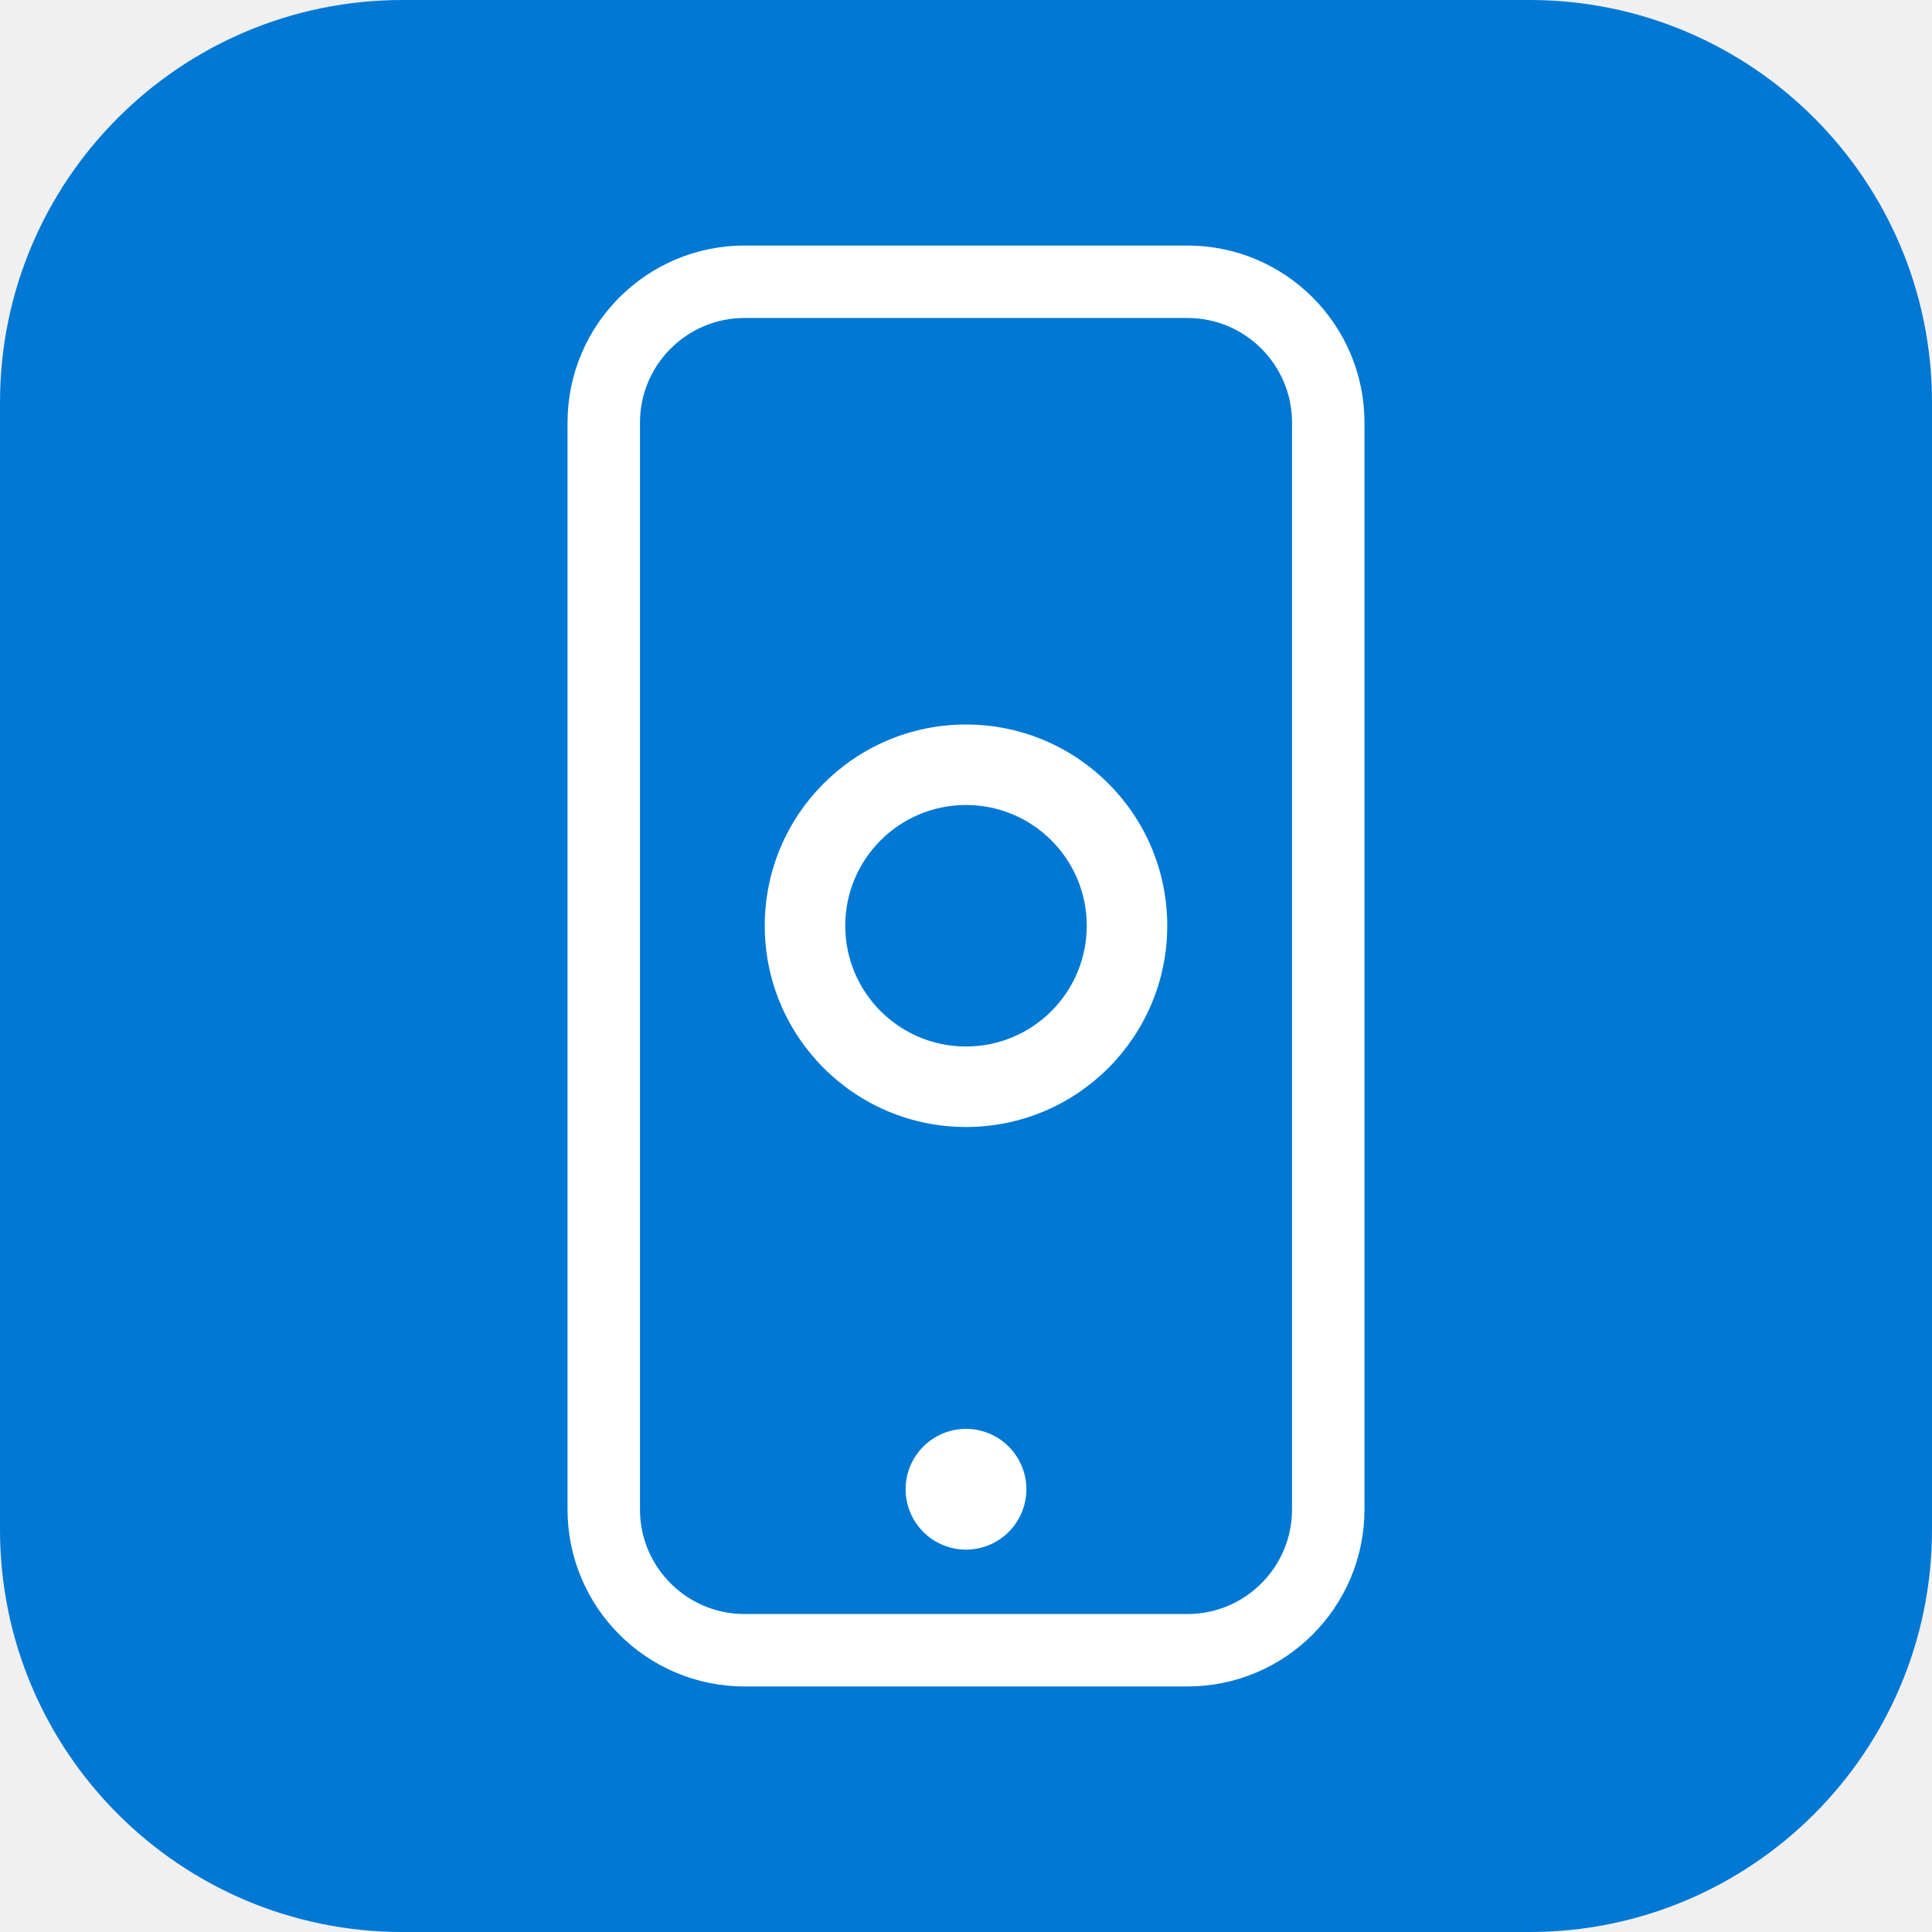
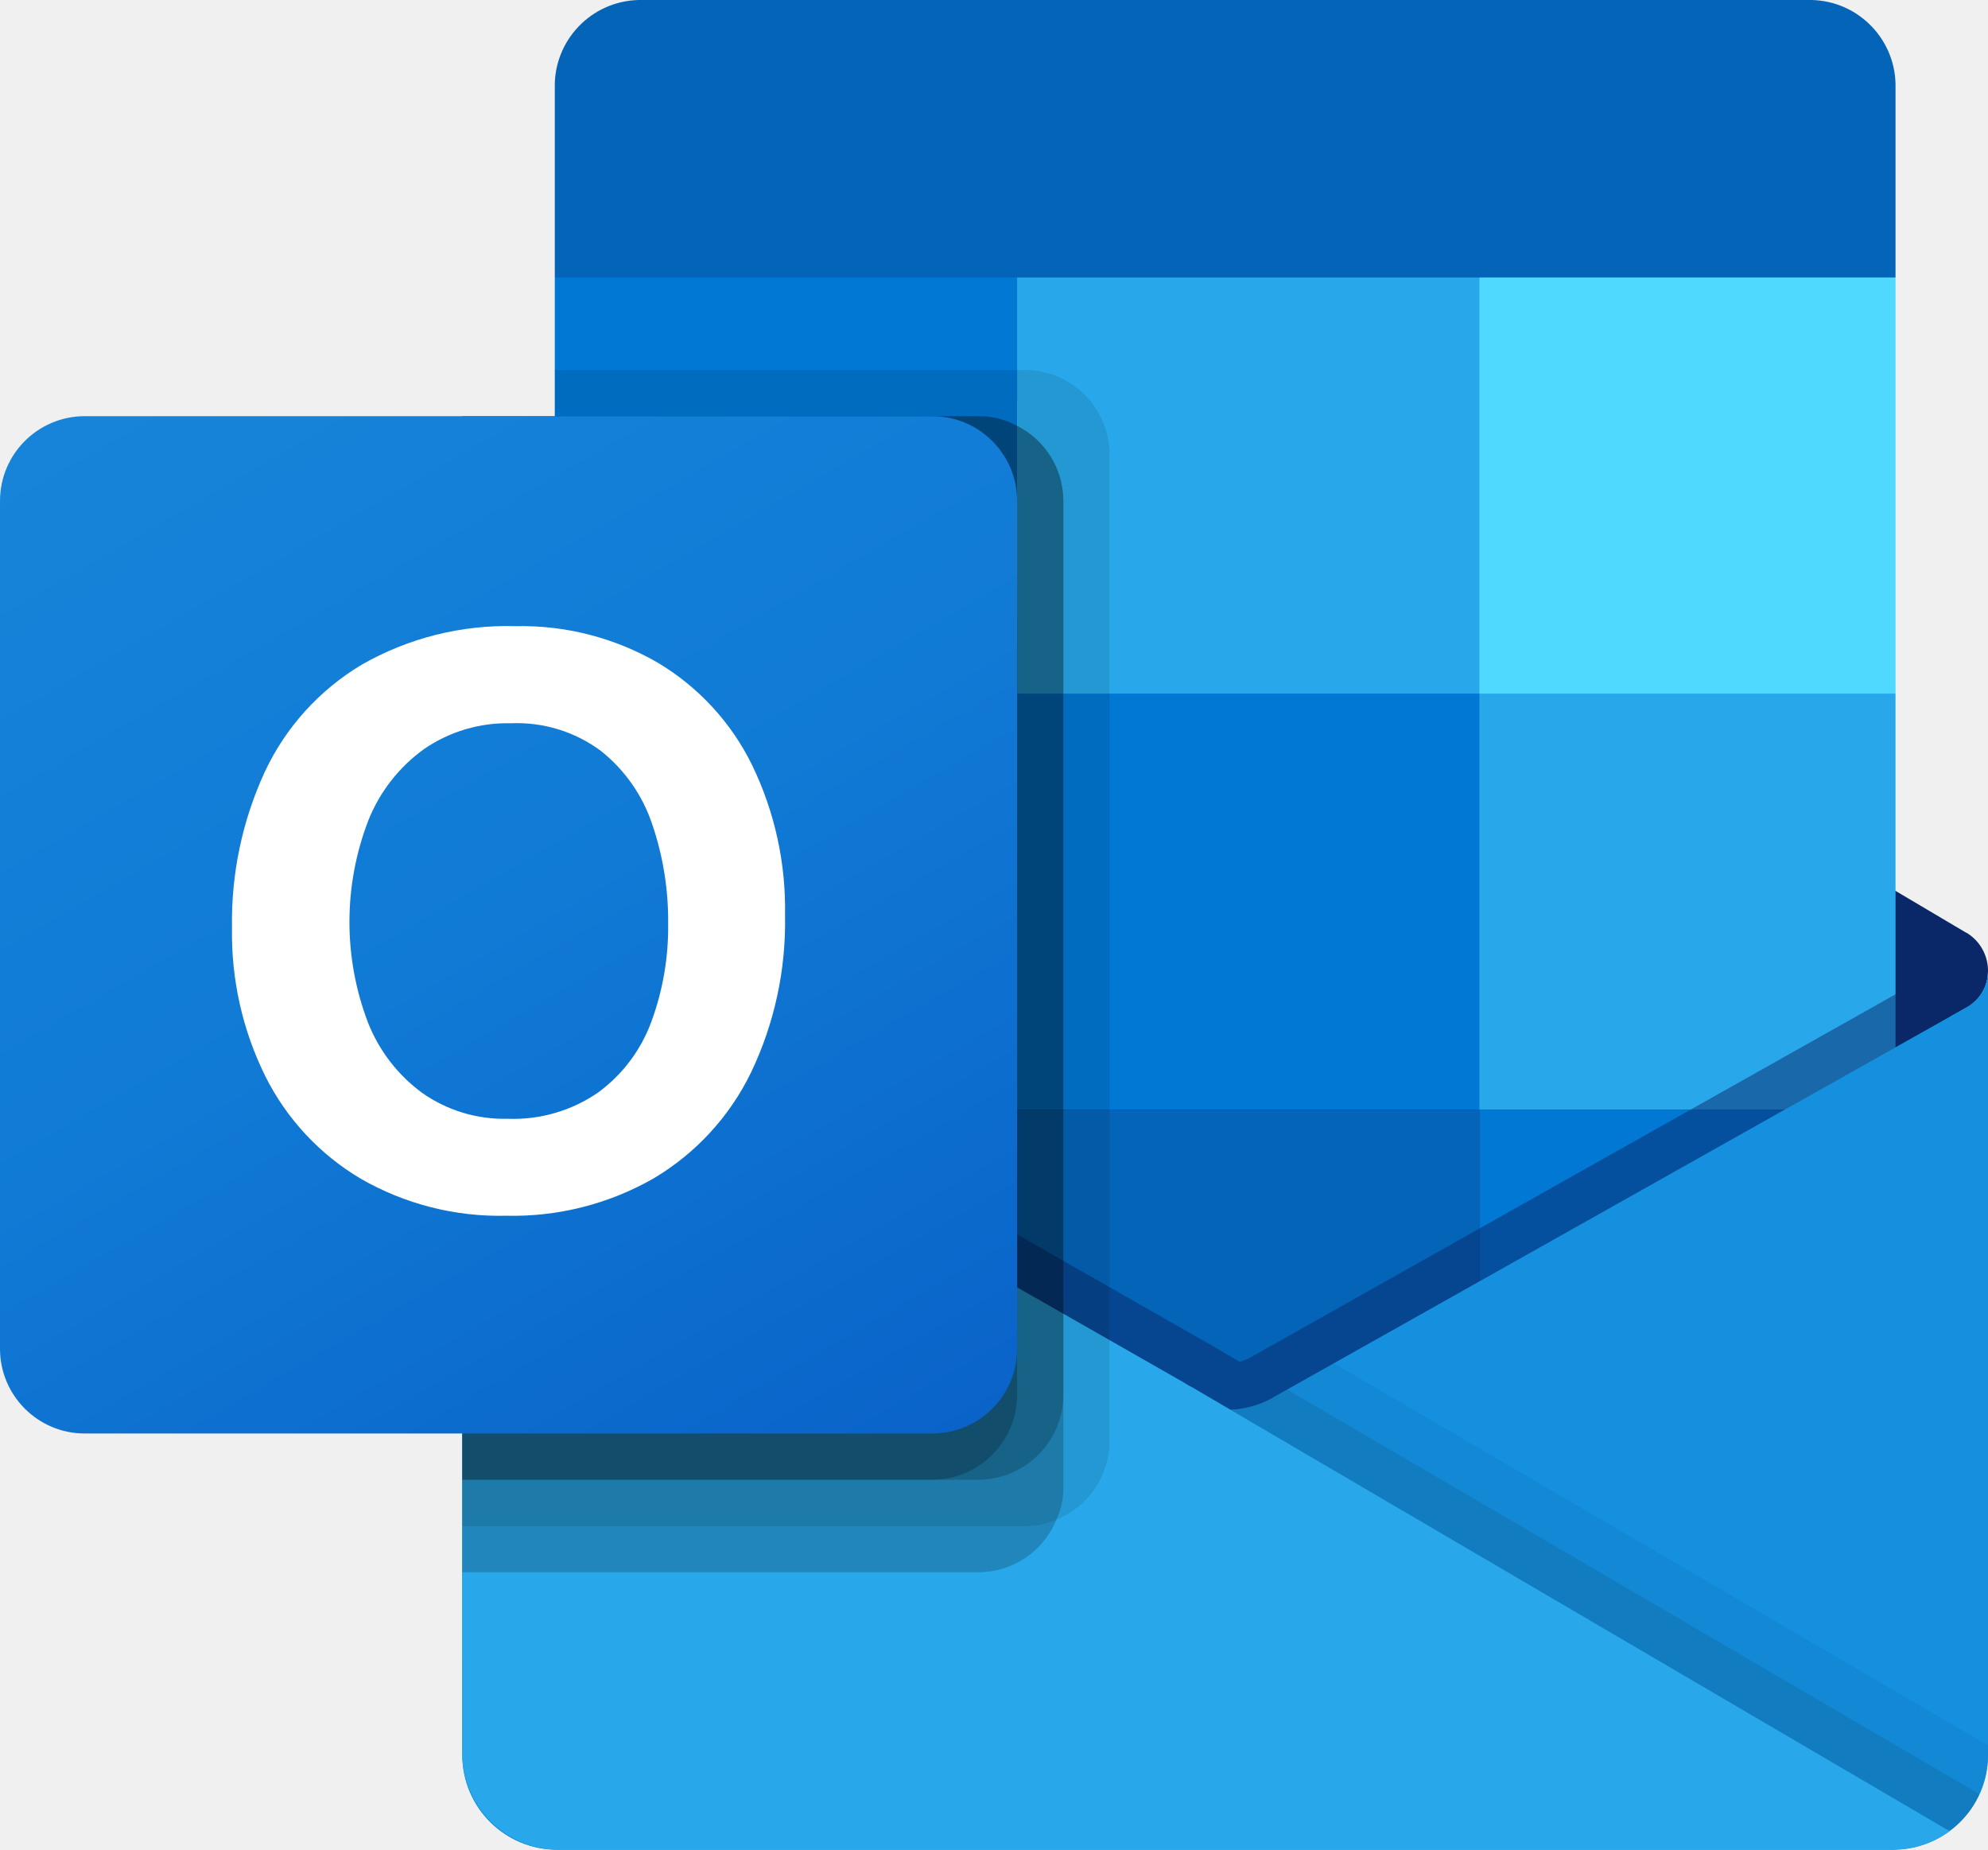
- <svg xmlns="http://www.w3.org/2000/svg" viewBox="0 0 48 48">
-   <rect width="48" height="48" rx="10" fill="#0078D4" />
-   <rect x="15" y="7" width="18" height="34" rx="3.5" fill="none" stroke="white" stroke-width="1.8" />
-   <circle cx="24" cy="37" r="1.5" fill="white" />
-   <path d="M24 18a5 5 0 100 10 5 5 0 000-10zm0 8a3 3 0 110-6 3 3 0 010 6z" fill="white" />
+ <svg xmlns="http://www.w3.org/2000/svg" version="1.1" id="Livello_1" x="0px" y="0px" viewBox="0 0 1831.085 1703.335" enable-background="new 0 0 1831.085 1703.335" xml:space="preserve">
+   <path fill="#0A2767" d="M1831.083,894.25c0.1-14.318-7.298-27.644-19.503-35.131h-0.213l-0.767-0.426l-634.492-375.585  c-2.74-1.851-5.583-3.543-8.517-5.067c-24.498-12.639-53.599-12.639-78.098,0c-2.934,1.525-5.777,3.216-8.517,5.067L446.486,858.693  l-0.766,0.426c-19.392,12.059-25.337,37.556-13.278,56.948c3.553,5.714,8.447,10.474,14.257,13.868l634.492,375.585  c2.749,1.835,5.592,3.527,8.517,5.068c24.498,12.639,53.599,12.639,78.098,0c2.925-1.541,5.767-3.232,8.517-5.068l634.492-375.585  C1823.49,922.545,1831.228,908.923,1831.083,894.25z" />
+   <path fill="#0364B8" d="M520.453,643.477h416.38v381.674h-416.38V643.477z M1745.917,255.5V80.908  c1-43.652-33.552-79.862-77.203-80.908H588.204C544.552,1.046,510,37.256,511,80.908V255.5l638.75,170.333L1745.917,255.5z" />
+   <path fill="#0078D4" d="M511,255.5h425.833v383.25H511V255.5z" />
+   <path fill="#28A8EA" d="M1362.667,255.5H936.833v383.25L1362.667,1022h383.25V638.75L1362.667,255.5z" />
+   <path fill="#0078D4" d="M936.833,638.75h425.833V1022H936.833V638.75z" />
+   <path fill="#0364B8" d="M936.833,1022h425.833v383.25H936.833V1022z" />
+   <path fill="#14447D" d="M520.453,1025.151h416.38v346.969h-416.38V1025.151z" />
+   <path fill="#0078D4" d="M1362.667,1022h383.25v383.25h-383.25V1022z" />
+   <linearGradient id="SVGID_1_" gradientUnits="userSpaceOnUse" x1="1128.458" y1="811.083" x2="1128.458" y2="1.998" gradientTransform="matrix(1 0 0 -1 0 1705.333)">
+     <stop offset="0" style="stop-color:#35B8F1" />
+     <stop offset="1" style="stop-color:#28A8EA" />
+   </linearGradient>
+   <path fill="url(#SVGID_1_)" d="M1811.58,927.593l-0.809,0.426l-634.492,356.848c-2.768,1.703-5.578,3.321-8.517,4.769  c-10.777,5.132-22.481,8.029-34.407,8.517l-34.663-20.27c-2.929-1.47-5.773-3.105-8.517-4.897L447.167,906.003h-0.298  l-21.036-11.753v722.384c0.328,48.196,39.653,87.006,87.849,86.7h1230.914c0.724,0,1.363-0.341,2.129-0.341  c10.18-0.651,20.216-2.745,29.808-6.217c4.145-1.756,8.146-3.835,11.966-6.217c2.853-1.618,7.75-5.152,7.75-5.152  c21.814-16.142,34.726-41.635,34.833-68.772V894.25C1831.068,908.067,1823.616,920.807,1811.58,927.593z" />
+   <path opacity="0.5" fill="#0A2767" enable-background="new    " d="M1797.017,891.397v44.287l-663.448,456.791L446.699,906.301  c0-0.235-0.191-0.426-0.426-0.426l0,0l-63.023-37.899v-31.938l25.976-0.426l54.932,31.512l1.277,0.426l4.684,2.981  c0,0,645.563,368.346,647.267,369.197l24.698,14.478c2.129-0.852,4.258-1.703,6.813-2.555  c1.278-0.852,640.879-360.681,640.879-360.681L1797.017,891.397z" />
+   <path fill="#1490DF" d="M1811.58,927.593l-0.809,0.468l-634.492,356.848c-2.768,1.703-5.578,3.321-8.517,4.769  c-24.641,12.038-53.457,12.038-78.098,0c-2.918-1.445-5.76-3.037-8.517-4.769L446.657,928.061l-0.766-0.468  c-12.25-6.642-19.93-19.409-20.057-33.343v722.384c0.305,48.188,39.616,87.004,87.803,86.7c0.001,0,0.002,0,0.004,0h1229.636  c48.188,0.307,87.5-38.509,87.807-86.696c0-0.001,0-0.002,0-0.004V894.25C1831.068,908.067,1823.616,920.807,1811.58,927.593z" />
+   <path opacity="0.1" enable-background="new    " d="M1185.52,1279.629l-9.496,5.323c-2.752,1.752-5.595,3.359-8.517,4.812  c-10.462,5.135-21.838,8.146-33.47,8.857l241.405,285.479l421.107,101.476c11.539-8.716,20.717-20.178,26.7-33.343L1185.52,1279.629  z" />
+   <path opacity="0.05" enable-background="new    " d="M1228.529,1255.442l-52.505,29.51c-2.752,1.752-5.595,3.359-8.517,4.812  c-10.462,5.135-21.838,8.146-33.47,8.857l113.101,311.838l549.538,74.989c21.649-16.254,34.394-41.743,34.407-68.815v-9.326  L1228.529,1255.442z" />
+   <path fill="#28A8EA" d="M514.833,1703.333h1228.316c18.901,0.096,37.335-5.874,52.59-17.033l-697.089-408.331  c-2.929-1.47-5.773-3.105-8.517-4.897L447.125,906.088h-0.298l-20.993-11.838v719.914  C425.786,1663.364,465.632,1703.286,514.833,1703.333C514.832,1703.333,514.832,1703.333,514.833,1703.333z" />
+   <path opacity="0.1" enable-background="new    " d="M1022,418.722v908.303c-0.076,31.846-19.44,60.471-48.971,72.392  c-9.148,3.931-19,5.96-28.957,5.962H425.833V383.25H511v-42.583h433.073C987.092,340.83,1021.907,375.702,1022,418.722z" />
+   <path opacity="0.2" enable-background="new    " d="M979.417,461.305v908.302c0.107,10.287-2.074,20.469-6.388,29.808  c-11.826,29.149-40.083,48.273-71.54,48.417H425.833V383.25h475.656c12.356-0.124,24.533,2.958,35.344,8.943  C962.937,405.344,979.407,432.076,979.417,461.305z" />
+   <path opacity="0.2" enable-background="new    " d="M979.417,461.305v823.136c-0.208,43-34.928,77.853-77.927,78.225H425.833V383.25  h475.656c12.356-0.124,24.533,2.958,35.344,8.943C962.937,405.344,979.407,432.076,979.417,461.305z" />
+   <path opacity="0.2" enable-background="new    " d="M936.833,461.305v823.136c-0.046,43.067-34.861,78.015-77.927,78.225H425.833  V383.25h433.072c43.062,0.023,77.951,34.951,77.927,78.013C936.833,461.277,936.833,461.291,936.833,461.305z" />
+   <linearGradient id="SVGID_2_" gradientUnits="userSpaceOnUse" x1="162.747" y1="1383.074" x2="774.086" y2="324.259" gradientTransform="matrix(1 0 0 -1 0 1705.333)">
+     <stop offset="0" style="stop-color:#1784D9" />
+     <stop offset="0.5" style="stop-color:#107AD5" />
+     <stop offset="1" style="stop-color:#0A63C9" />
+   </linearGradient>
+   <path fill="url(#SVGID_2_)" d="M78.055,383.25h780.723c43.109,0,78.055,34.947,78.055,78.055v780.723  c0,43.109-34.946,78.055-78.055,78.055H78.055c-43.109,0-78.055-34.947-78.055-78.055V461.305  C0,418.197,34.947,383.25,78.055,383.25z" />
+   <path fill="#FFFFFF" d="M243.96,710.631c19.238-40.988,50.29-75.289,89.17-98.495c43.057-24.651,92.081-36.94,141.675-35.515  c45.965-0.997,91.321,10.655,131.114,33.683c37.414,22.312,67.547,55.004,86.742,94.109c20.904,43.09,31.322,90.512,30.405,138.396  c1.013,50.043-9.706,99.628-31.299,144.783c-19.652,40.503-50.741,74.36-89.425,97.388c-41.327,23.734-88.367,35.692-136.011,34.578  c-46.947,1.133-93.303-10.651-134.01-34.067c-37.738-22.341-68.249-55.07-87.892-94.28c-21.028-42.467-31.57-89.355-30.745-136.735  C212.808,804.859,223.158,755.686,243.96,710.631z M339.006,941.858c10.257,25.912,27.651,48.385,50.163,64.812  c22.93,16.026,50.387,24.294,78.353,23.591c29.783,1.178,59.14-7.372,83.634-24.358c22.227-16.375,39.164-38.909,48.715-64.812  c10.677-28.928,15.946-59.572,15.543-90.404c0.33-31.127-4.623-62.084-14.649-91.554c-8.855-26.607-25.246-50.069-47.182-67.537  c-23.88-17.79-53.158-26.813-82.91-25.55c-28.572-0.74-56.644,7.593-80.184,23.804c-22.893,16.496-40.617,39.168-51.1,65.365  c-23.255,60.049-23.376,126.595-0.341,186.728L339.006,941.858z" />
+   <path fill="#50D9FF" d="M1362.667,255.5h383.25v383.25h-383.25V255.5z" />
</svg>
